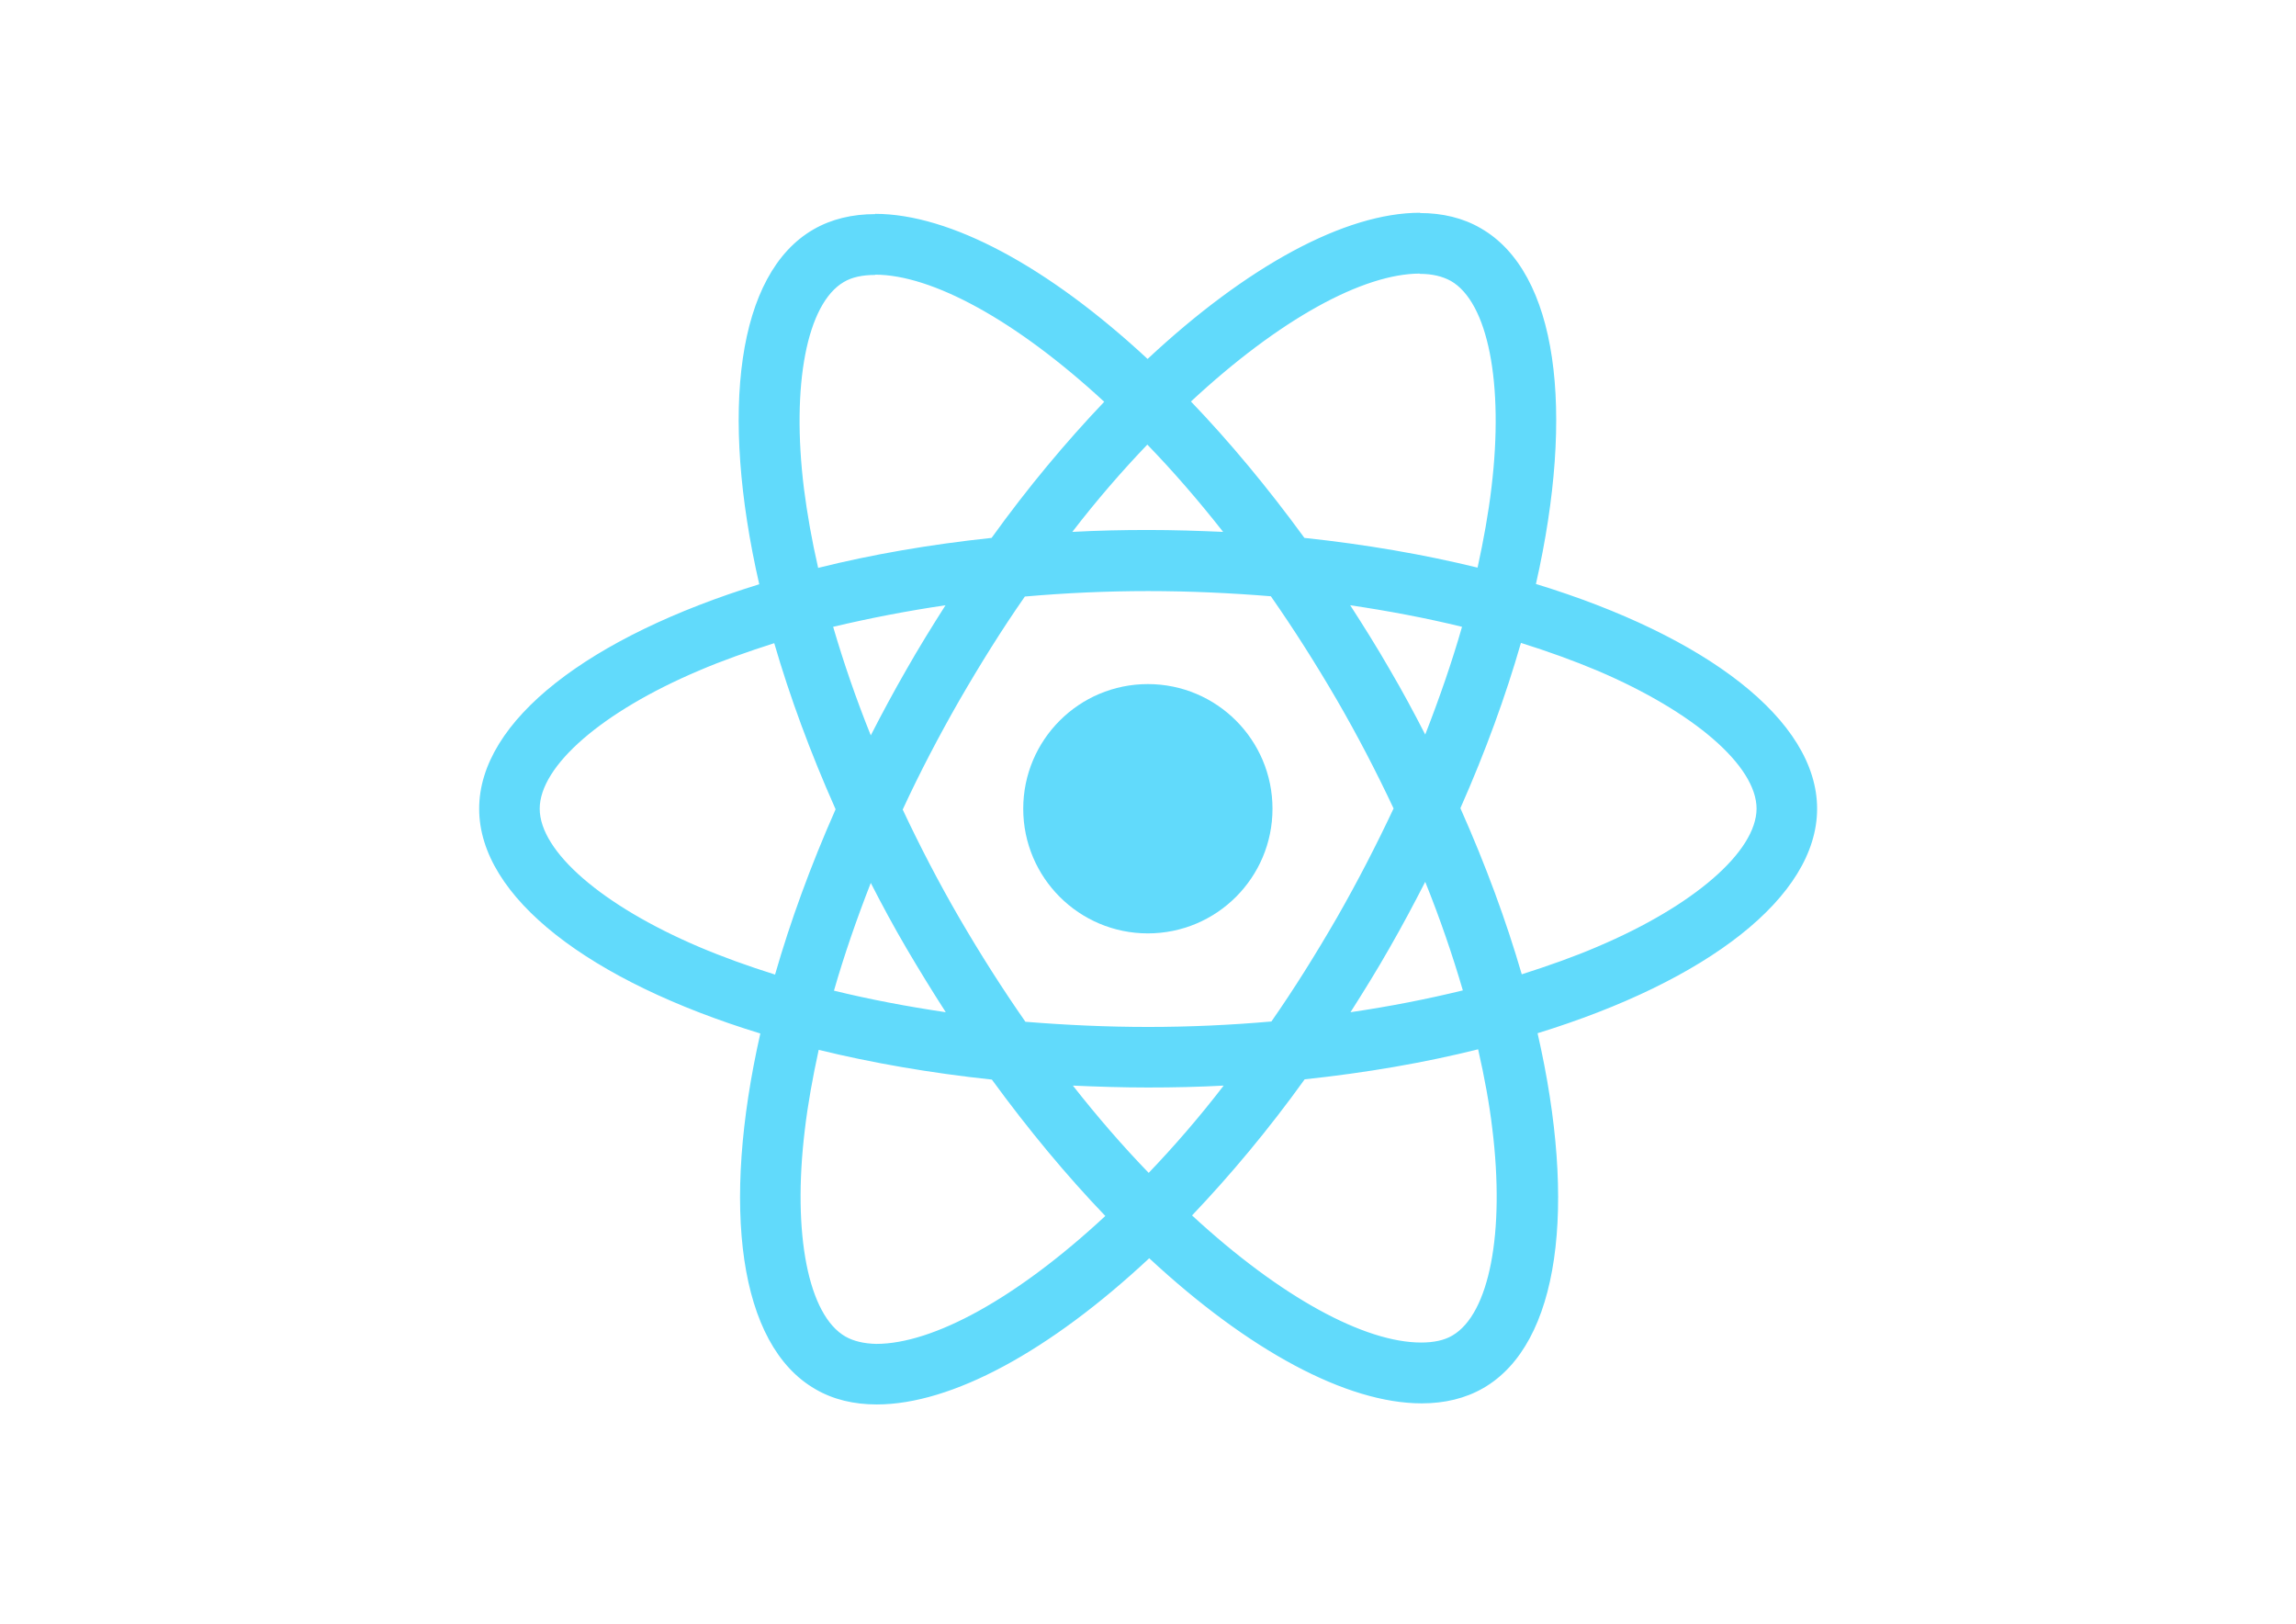
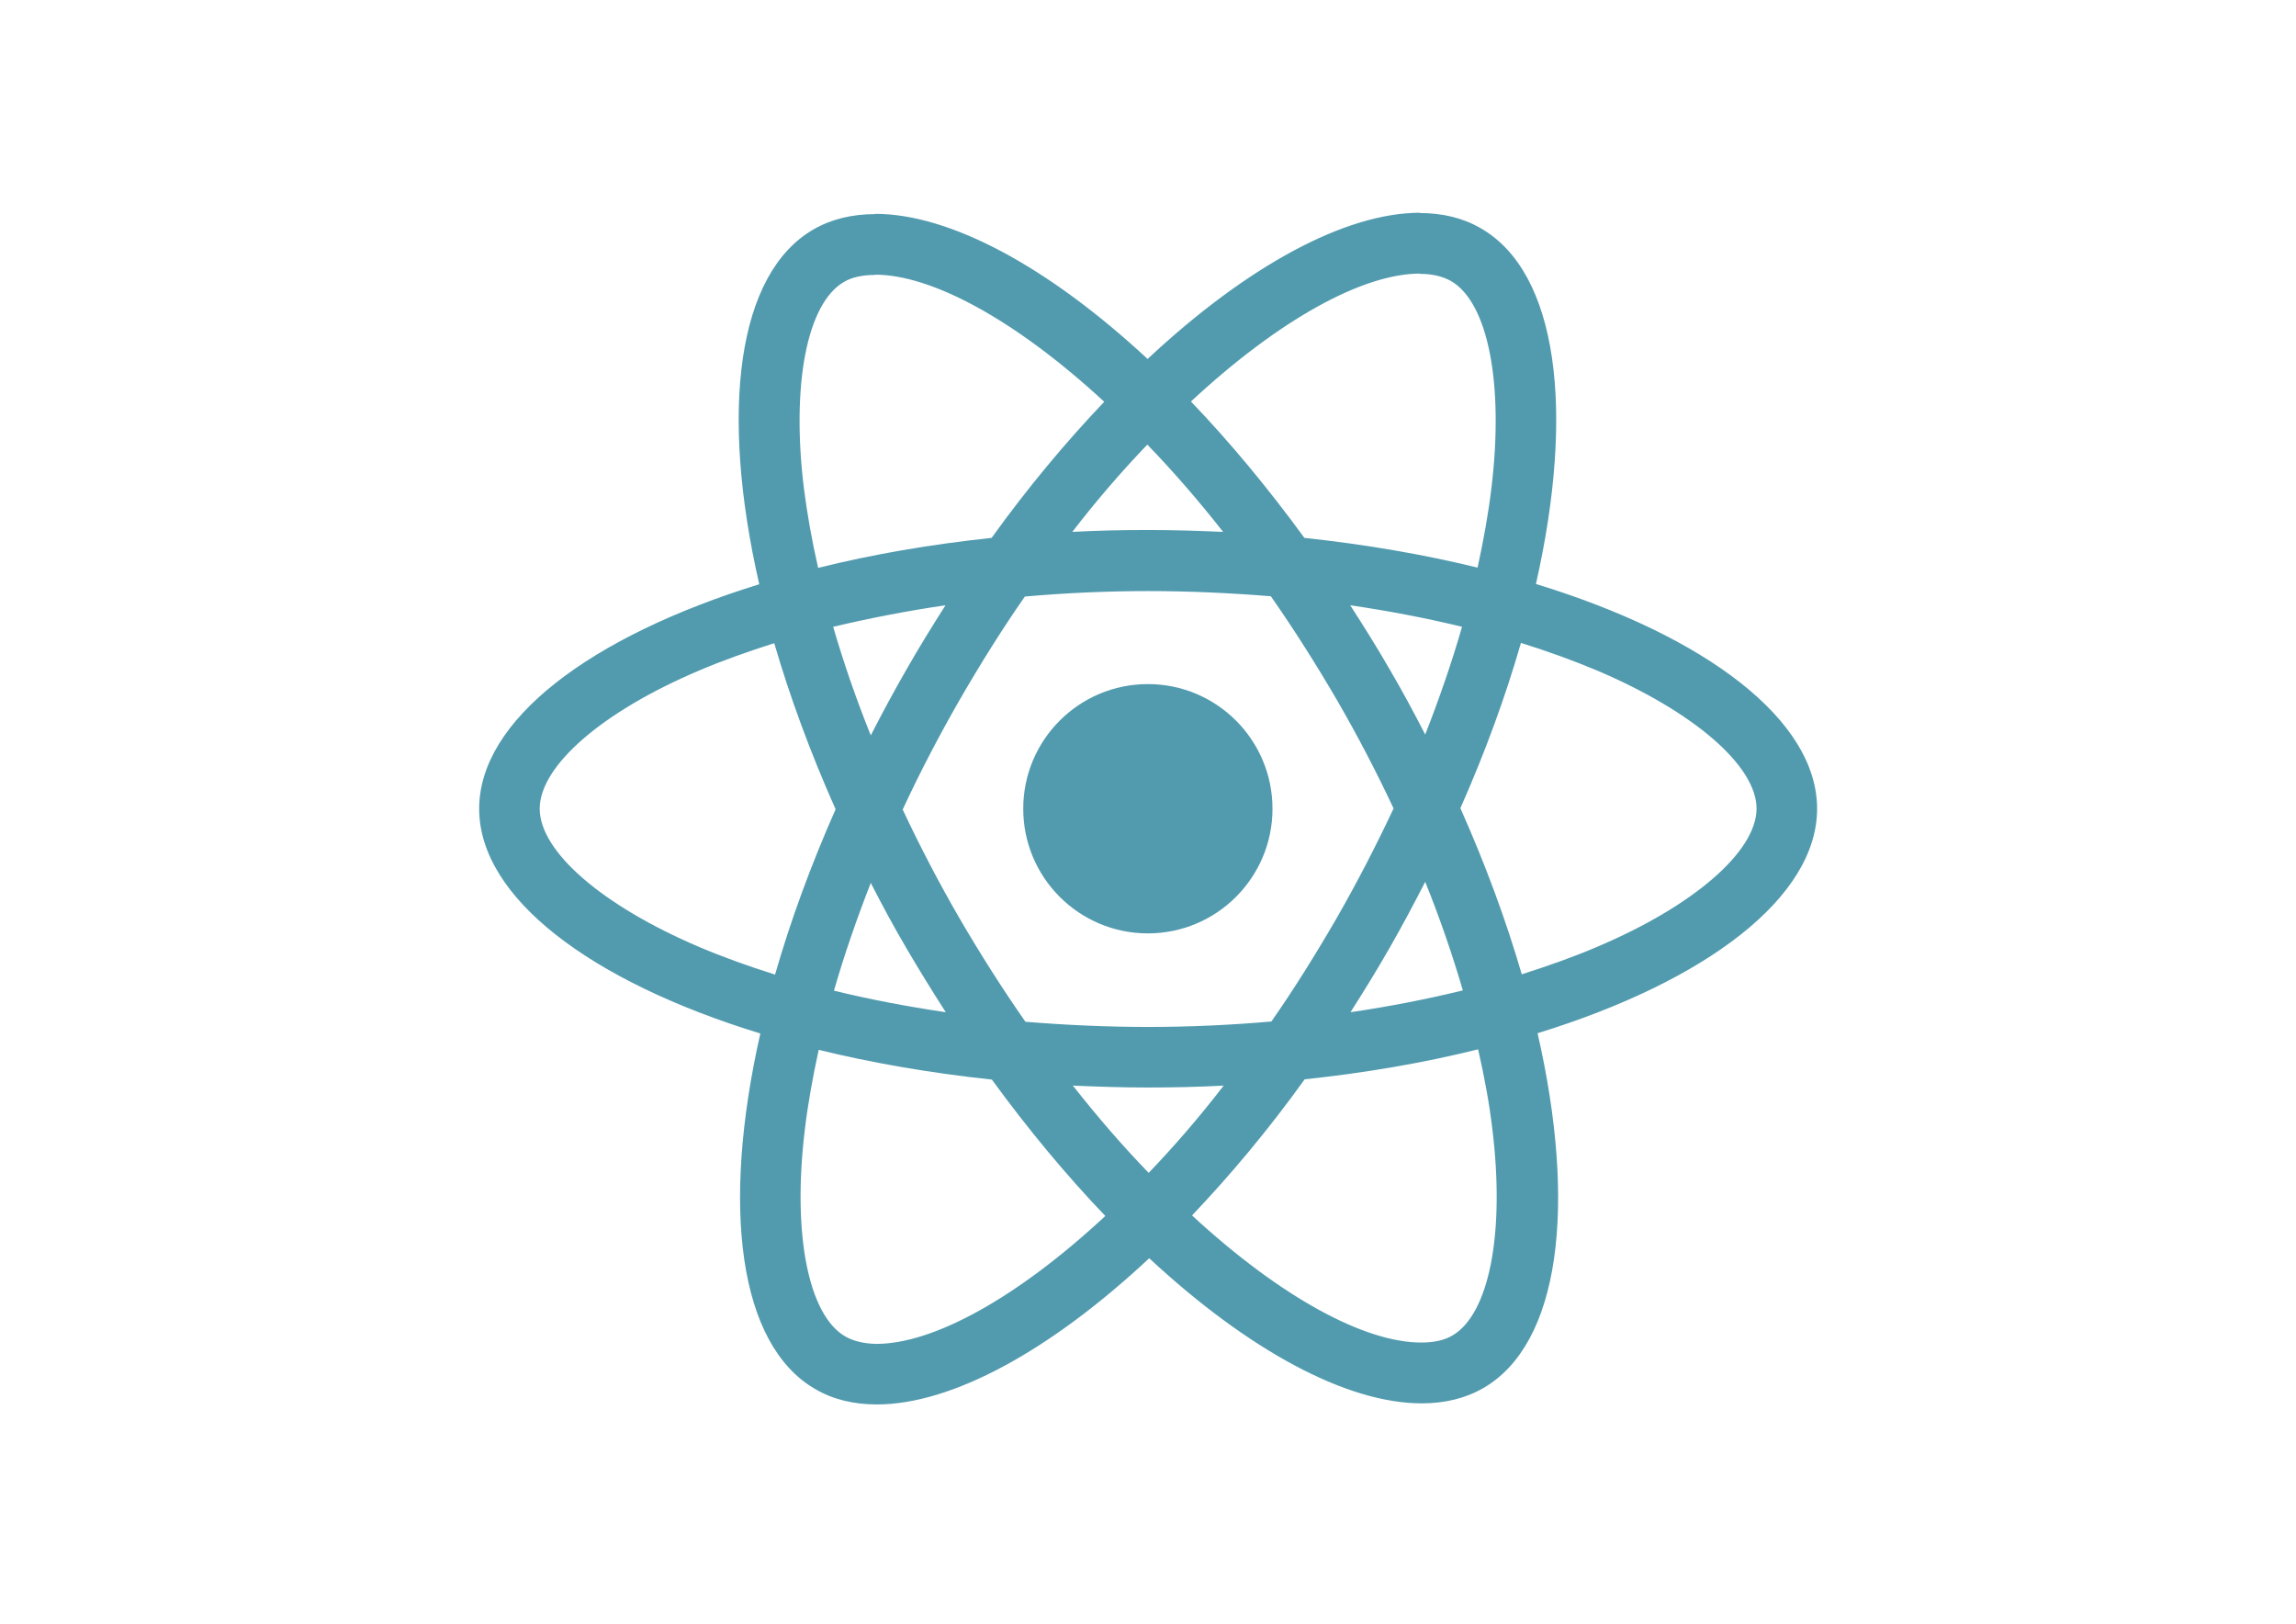
<svg xmlns="http://www.w3.org/2000/svg" viewBox="0 0 841.9 595.3">
-   <g fill="#61DAFB">
+   <g fill="#529baf">
    <path d="M666.3 296.5c0-32.5-40.7-63.3-103.1-82.4 14.4-63.6 8-114.2-20.2-130.4-6.5-3.8-14.1-5.6-22.4-5.6v22.3c4.6 0 8.3.9 11.4 2.6 13.6 7.8 19.5 37.5 14.9 75.7-1.1 9.4-2.9 19.3-5.1 29.4-19.6-4.8-41-8.5-63.5-10.9-13.5-18.5-27.5-35.3-41.6-50 32.6-30.3 63.2-46.9 84-46.9V78c-27.5 0-63.5 19.6-99.9 53.6-36.4-33.8-72.4-53.2-99.9-53.2v22.3c20.7 0 51.4 16.5 84 46.6-14 14.7-28 31.4-41.3 49.9-22.6 2.4-44 6.1-63.6 11-2.3-10-4-19.7-5.2-29-4.7-38.2 1.1-67.9 14.6-75.8 3-1.8 6.9-2.6 11.5-2.6V78.5c-8.4 0-16 1.8-22.6 5.6-28.1 16.2-34.4 66.7-19.9 130.1-62.2 19.2-102.7 49.9-102.7 82.3 0 32.5 40.7 63.3 103.1 82.4-14.4 63.6-8 114.2 20.2 130.4 6.5 3.8 14.1 5.6 22.5 5.6 27.5 0 63.5-19.6 99.9-53.6 36.4 33.8 72.4 53.2 99.9 53.2 8.4 0 16-1.8 22.6-5.6 28.1-16.2 34.4-66.7 19.9-130.1 62-19.1 102.5-49.9 102.5-82.3zm-130.2-66.7c-3.7 12.9-8.3 26.2-13.5 39.5-4.1-8-8.4-16-13.1-24-4.6-8-9.5-15.8-14.4-23.4 14.2 2.1 27.9 4.7 41 7.9zm-45.8 106.5c-7.8 13.5-15.8 26.3-24.1 38.2-14.9 1.3-30 2-45.2 2-15.1 0-30.2-.7-45-1.9-8.3-11.9-16.4-24.6-24.2-38-7.6-13.1-14.5-26.4-20.8-39.8 6.2-13.4 13.2-26.8 20.7-39.9 7.8-13.5 15.8-26.3 24.1-38.2 14.9-1.3 30-2 45.2-2 15.1 0 30.2.7 45 1.9 8.3 11.9 16.4 24.6 24.2 38 7.6 13.1 14.5 26.4 20.8 39.8-6.3 13.4-13.2 26.8-20.7 39.9zm32.3-13c5.4 13.4 10 26.8 13.8 39.8-13.1 3.2-26.9 5.9-41.2 8 4.9-7.7 9.8-15.6 14.4-23.7 4.6-8 8.9-16.1 13-24.1zM421.2 430c-9.3-9.6-18.6-20.3-27.8-32 9 .4 18.2.7 27.5.7 9.4 0 18.7-.2 27.8-.7-9 11.7-18.3 22.4-27.5 32zm-74.4-58.9c-14.2-2.1-27.9-4.7-41-7.9 3.7-12.9 8.3-26.2 13.5-39.5 4.1 8 8.4 16 13.1 24 4.7 8 9.5 15.8 14.4 23.4zM420.7 163c9.3 9.6 18.6 20.3 27.8 32-9-.4-18.2-.7-27.5-.7-9.4 0-18.7.2-27.8.7 9-11.7 18.3-22.4 27.5-32zm-74 58.9c-4.9 7.7-9.8 15.6-14.4 23.7-4.6 8-8.9 16-13 24-5.4-13.4-10-26.8-13.8-39.8 13.1-3.1 26.9-5.8 41.2-7.9zm-90.5 125.2c-35.4-15.1-58.3-34.9-58.3-50.6 0-15.7 22.9-35.6 58.3-50.6 8.6-3.7 18-7 27.7-10.1 5.7 19.6 13.2 40 22.5 60.9-9.2 20.8-16.6 41.1-22.2 60.6-9.9-3.1-19.3-6.5-28-10.2zM310 490c-13.6-7.8-19.5-37.5-14.9-75.7 1.1-9.4 2.9-19.3 5.1-29.4 19.6 4.8 41 8.5 63.5 10.9 13.5 18.5 27.5 35.3 41.6 50-32.6 30.3-63.2 46.9-84 46.9-4.5-.1-8.3-1-11.3-2.7zm237.2-76.2c4.7 38.2-1.1 67.9-14.6 75.8-3 1.8-6.9 2.6-11.5 2.6-20.7 0-51.4-16.5-84-46.6 14-14.7 28-31.4 41.3-49.9 22.6-2.4 44-6.1 63.6-11 2.3 10.1 4.1 19.8 5.2 29.1zm38.5-66.7c-8.6 3.7-18 7-27.7 10.1-5.7-19.6-13.2-40-22.5-60.9 9.2-20.8 16.6-41.1 22.2-60.6 9.9 3.1 19.3 6.5 28.1 10.2 35.4 15.1 58.3 34.9 58.3 50.6-.1 15.7-23 35.6-58.4 50.6zM320.8 78.4z" />
    <circle cx="420.9" cy="296.5" r="45.7" />
    <path d="M520.5 78.1z" />
  </g>
</svg>
